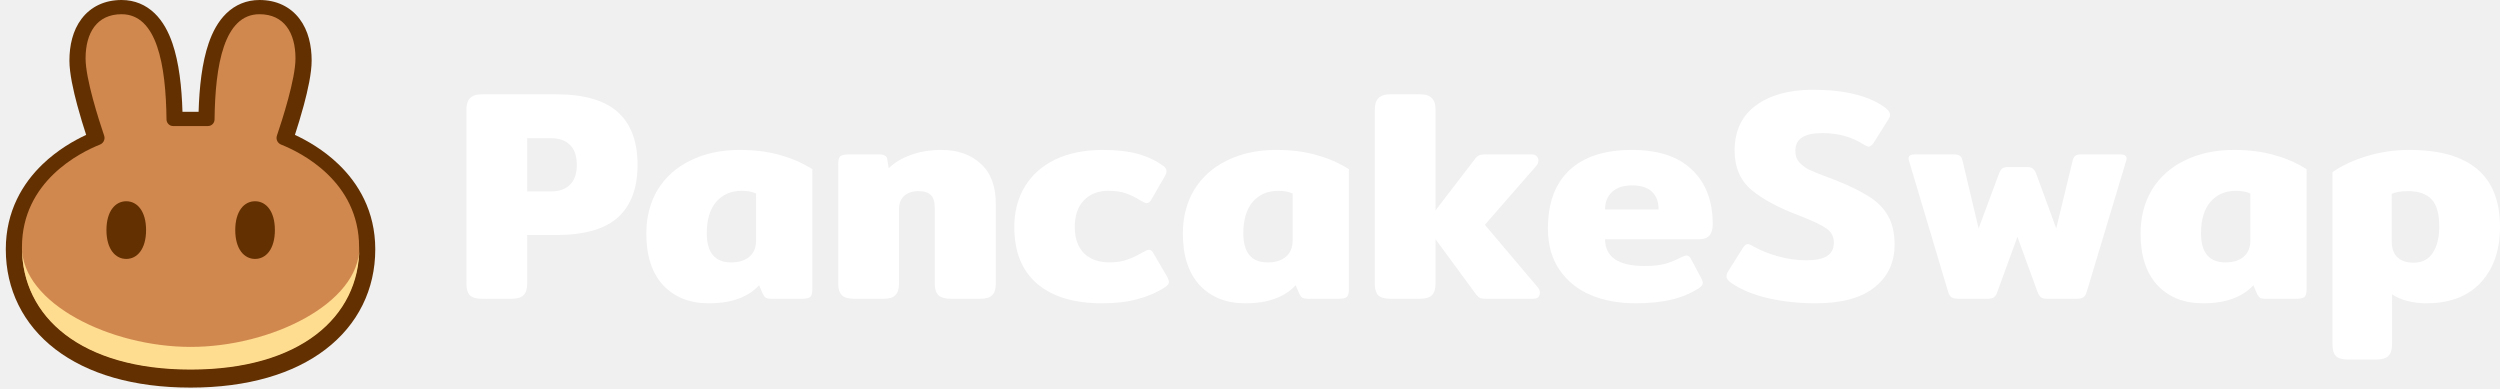
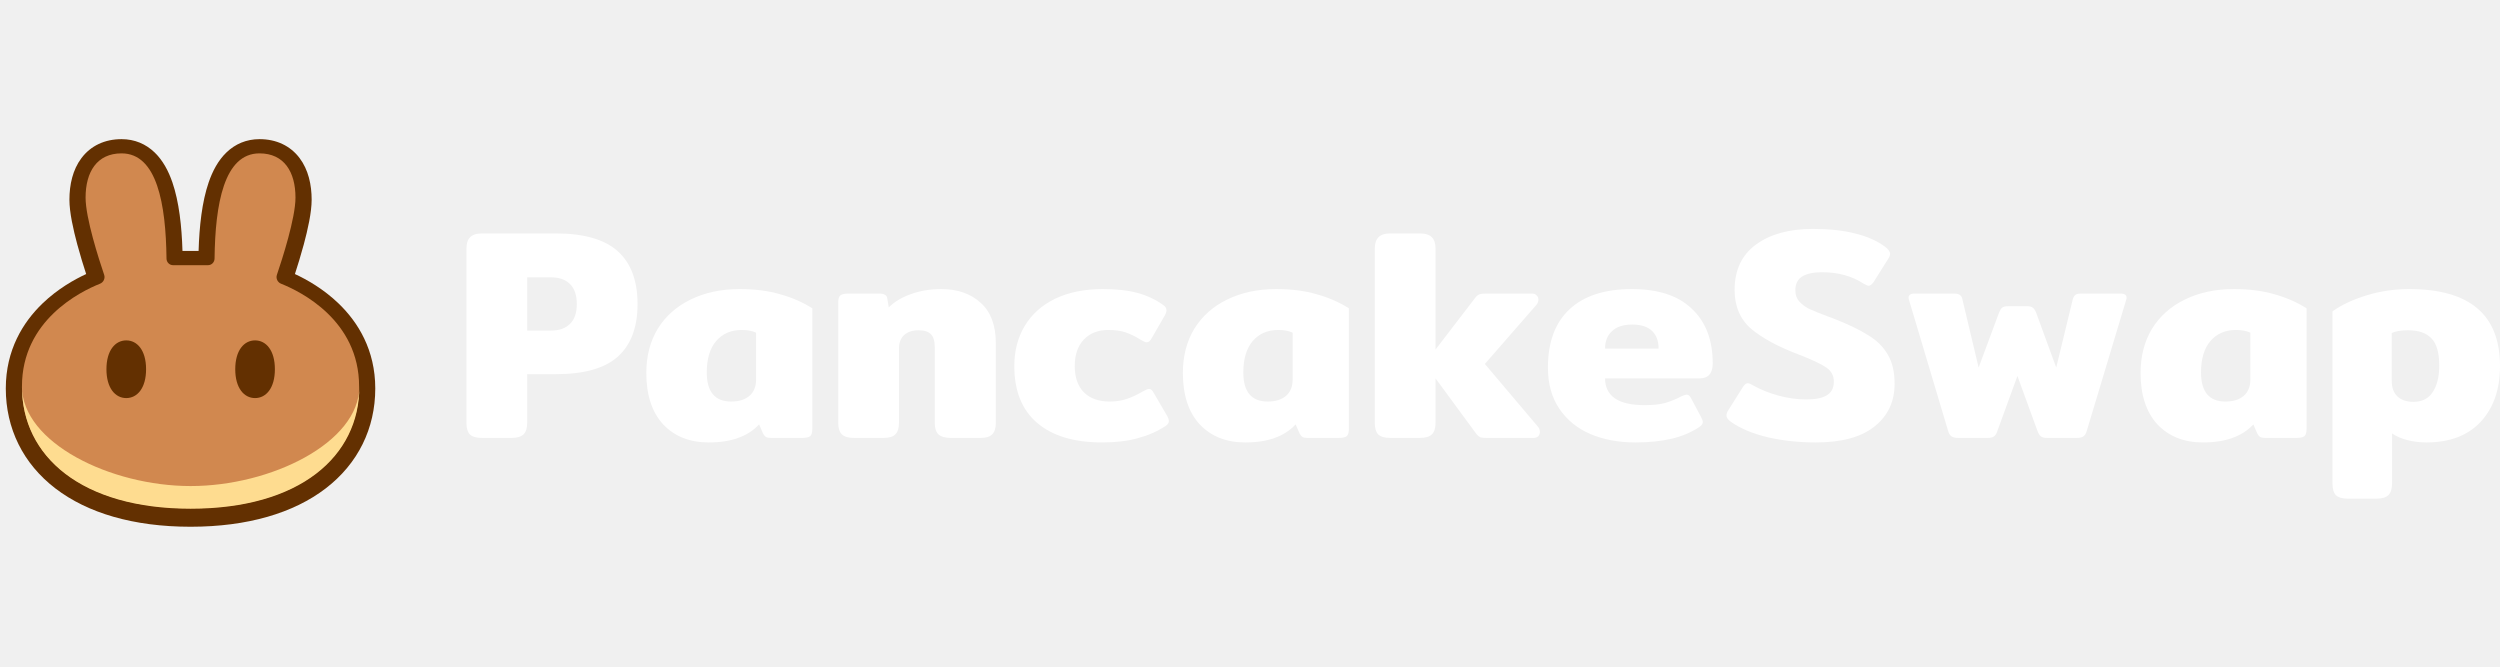
- <svg xmlns="http://www.w3.org/2000/svg" width="1281" height="199" viewBox="0 0 1281 199" fill="none">
+ <svg xmlns="http://www.w3.org/2000/svg" width="150px" height="40px" viewBox="0 0 1281 199" fill="none">
  <path d="M247.013 153.096C244.034 153.096 241.928 152.479 240.695 151.247C239.565 150.014 239 148.062 239 145.391V56.17C239 53.499 239.616 51.547 240.849 50.315C242.082 48.979 244.136 48.311 247.013 48.311H284.766C299.148 48.311 309.729 51.342 316.51 57.403C323.29 63.464 326.68 72.504 326.68 84.524C326.68 96.44 323.29 105.429 316.51 111.49C309.832 117.449 299.251 120.428 284.766 120.428H270.127V145.391C270.127 148.062 269.511 150.014 268.278 151.247C267.045 152.479 264.939 153.096 261.96 153.096H247.013ZM282.301 98.084C286.513 98.084 289.749 96.954 292.009 94.694C294.371 92.434 295.553 89.044 295.553 84.524C295.553 79.901 294.371 76.459 292.009 74.199C289.749 71.939 286.513 70.809 282.301 70.809H270.127V98.084H282.301Z" fill="white" />
  <path d="M363.071 155.407C353.415 155.407 345.659 152.325 339.803 146.162C334.05 139.895 331.174 131.112 331.174 119.811C331.174 111.182 333.126 103.631 337.029 97.159C341.036 90.688 346.635 85.705 353.826 82.212C361.12 78.617 369.492 76.819 378.943 76.819C386.751 76.819 393.634 77.692 399.592 79.439C405.653 81.082 411.2 83.496 416.234 86.681V148.319C416.234 150.271 415.875 151.555 415.155 152.171C414.436 152.788 412.998 153.096 410.841 153.096H395.123C393.993 153.096 393.12 152.942 392.504 152.633C391.887 152.223 391.374 151.606 390.963 150.784L388.959 146.162C385.98 149.346 382.385 151.658 378.173 153.096C374.064 154.637 369.03 155.407 363.071 155.407ZM374.629 134.45C378.635 134.45 381.768 133.474 384.028 131.523C386.288 129.571 387.418 126.797 387.418 123.201V99.163C385.467 98.238 383.001 97.776 380.022 97.776C374.577 97.776 370.211 99.676 366.924 103.477C363.739 107.278 362.147 112.62 362.147 119.503C362.147 129.468 366.307 134.45 374.629 134.45Z" fill="white" />
  <path d="M437.679 153.096C434.699 153.096 432.593 152.479 431.361 151.247C430.128 150.014 429.512 148.062 429.512 145.391V83.907C429.512 82.058 429.82 80.825 430.436 80.209C431.155 79.49 432.593 79.13 434.751 79.13H450.623C451.855 79.13 452.78 79.336 453.396 79.747C454.115 80.055 454.526 80.671 454.629 81.596L455.399 86.219C458.276 83.342 462.026 81.082 466.648 79.439C471.374 77.692 476.613 76.819 482.366 76.819C490.687 76.819 497.416 79.182 502.552 83.907C507.689 88.53 510.257 95.413 510.257 104.556V145.391C510.257 148.062 509.641 150.014 508.408 151.247C507.278 152.479 505.223 153.096 502.244 153.096H487.297C484.318 153.096 482.161 152.479 480.825 151.247C479.592 150.014 478.976 148.062 478.976 145.391V106.559C478.976 103.477 478.308 101.269 476.973 99.933C475.637 98.598 473.531 97.93 470.655 97.93C467.573 97.93 465.107 98.752 463.258 100.395C461.512 102.039 460.639 104.299 460.639 107.176V145.391C460.639 148.062 460.022 150.014 458.79 151.247C457.66 152.479 455.605 153.096 452.626 153.096H437.679Z" fill="white" />
  <path d="M564.725 155.407C550.343 155.407 539.248 152.068 531.44 145.391C523.633 138.714 519.729 129.006 519.729 116.267C519.729 108.46 521.527 101.577 525.122 95.618C528.718 89.66 533.906 85.037 540.686 81.75C547.569 78.463 555.685 76.819 565.033 76.819C572.121 76.819 578.08 77.487 582.908 78.822C587.839 80.158 592.205 82.212 596.006 84.986C597.136 85.705 597.701 86.63 597.701 87.76C597.701 88.582 597.29 89.66 596.468 90.996L590.15 101.936C589.431 103.375 588.558 104.094 587.531 104.094C586.914 104.094 585.938 103.683 584.603 102.861C581.829 101.115 579.21 99.83 576.744 99.009C574.381 98.187 571.402 97.776 567.807 97.776C562.67 97.776 558.51 99.419 555.325 102.707C552.243 105.994 550.702 110.514 550.702 116.267C550.702 122.123 552.294 126.643 555.479 129.827C558.664 132.909 563.03 134.45 568.577 134.45C571.864 134.45 574.844 133.988 577.515 133.063C580.186 132.139 582.908 130.855 585.682 129.211C587.12 128.389 588.147 127.978 588.764 127.978C589.688 127.978 590.51 128.697 591.229 130.136L598.163 142.001C598.677 143.028 598.934 143.85 598.934 144.466C598.934 145.391 598.317 146.264 597.085 147.086C592.77 149.86 588.044 151.914 582.908 153.25C577.874 154.688 571.813 155.407 564.725 155.407Z" fill="white" />
  <path d="M638.004 155.407C628.347 155.407 620.591 152.325 614.736 146.162C608.983 139.895 606.106 131.112 606.106 119.811C606.106 111.182 608.058 103.631 611.962 97.159C615.968 90.688 621.567 85.705 628.758 82.212C636.052 78.617 644.425 76.819 653.876 76.819C661.683 76.819 668.566 77.692 674.524 79.439C680.585 81.082 686.133 83.496 691.167 86.681V148.319C691.167 150.271 690.807 151.555 690.088 152.171C689.369 152.788 687.931 153.096 685.773 153.096H670.056C668.926 153.096 668.052 152.942 667.436 152.633C666.82 152.223 666.306 151.606 665.895 150.784L663.892 146.162C660.913 149.346 657.317 151.658 653.105 153.096C648.996 154.637 643.962 155.407 638.004 155.407ZM649.561 134.45C653.568 134.45 656.701 133.474 658.961 131.523C661.221 129.571 662.351 126.797 662.351 123.201V99.163C660.399 98.238 657.934 97.776 654.954 97.776C649.51 97.776 645.144 99.676 641.856 103.477C638.672 107.278 637.079 112.62 637.079 119.503C637.079 129.468 641.24 134.45 649.561 134.45Z" fill="white" />
  <path d="M787.963 147.24C788.682 148.062 789.042 148.987 789.042 150.014C789.042 150.938 788.734 151.709 788.117 152.325C787.501 152.839 786.679 153.096 785.652 153.096H761.767C760.329 153.096 759.25 152.993 758.531 152.788C757.915 152.479 757.247 151.914 756.528 151.093L735.571 122.585V145.391C735.571 148.062 734.955 150.014 733.722 151.247C732.489 152.479 730.383 153.096 727.404 153.096H712.457C709.478 153.096 707.372 152.479 706.139 151.247C705.009 150.014 704.444 148.062 704.444 145.391V56.17C704.444 53.499 705.06 51.547 706.293 50.315C707.526 48.979 709.581 48.311 712.457 48.311H727.404C730.383 48.311 732.489 48.979 733.722 50.315C734.955 51.547 735.571 53.499 735.571 56.17V107.792L755.912 81.288C756.528 80.466 757.196 79.901 757.915 79.593C758.634 79.284 759.713 79.13 761.151 79.13H785.036C786.063 79.13 786.833 79.439 787.347 80.055C787.963 80.569 788.272 81.288 788.272 82.212C788.272 83.24 787.912 84.164 787.193 84.986L760.843 115.189L787.963 147.24Z" fill="white" />
  <path d="M837.998 155.407C829.369 155.407 821.664 153.969 814.884 151.093C808.207 148.216 802.916 143.901 799.012 138.149C795.109 132.396 793.157 125.359 793.157 117.038C793.157 103.991 796.855 94.026 804.252 87.143C811.648 80.26 822.281 76.819 836.149 76.819C849.71 76.819 859.983 80.209 866.968 86.989C874.057 93.667 877.601 102.964 877.601 114.88C877.601 120.017 875.341 122.585 870.821 122.585H822.435C822.435 127.002 824.078 130.393 827.366 132.755C830.756 135.118 835.841 136.299 842.621 136.299C846.833 136.299 850.326 135.94 853.1 135.221C855.976 134.399 858.853 133.218 861.729 131.677C862.962 131.163 863.784 130.906 864.194 130.906C865.119 130.906 865.889 131.523 866.506 132.755L871.745 142.617C872.259 143.645 872.516 144.415 872.516 144.929C872.516 145.853 871.899 146.727 870.666 147.548C866.455 150.322 861.678 152.325 856.336 153.558C850.994 154.791 844.881 155.407 837.998 155.407ZM849.864 107.33C849.864 103.426 848.734 100.395 846.474 98.238C844.214 96.081 840.823 95.002 836.303 95.002C831.783 95.002 828.342 96.132 825.979 98.392C823.616 100.55 822.435 103.529 822.435 107.33H849.864Z" fill="white" />
  <path d="M930.417 155.407C921.787 155.407 913.62 154.534 905.916 152.788C898.211 150.938 891.996 148.37 887.27 145.083C885.524 143.953 884.651 142.771 884.651 141.539C884.651 140.717 884.959 139.844 885.575 138.919L893.126 126.9C893.948 125.667 894.769 125.051 895.591 125.051C896.105 125.051 896.978 125.41 898.211 126.129C902.012 128.287 906.326 130.033 911.155 131.368C915.983 132.704 920.76 133.372 925.486 133.372C930.314 133.372 933.858 132.653 936.118 131.214C938.481 129.776 939.662 127.465 939.662 124.28C939.662 121.198 938.378 118.784 935.81 117.038C933.344 115.291 928.67 113.083 921.787 110.412C911.412 106.508 903.296 102.142 897.44 97.314C891.687 92.382 888.811 85.705 888.811 77.281C888.811 67.111 892.458 59.355 899.752 54.013C907.046 48.671 916.753 46 928.876 46C937.299 46 944.491 46.77 950.449 48.311C956.51 49.75 961.646 52.01 965.858 55.092C967.605 56.427 968.478 57.66 968.478 58.79C968.478 59.509 968.17 60.331 967.553 61.255L960.003 73.275C959.078 74.507 958.256 75.124 957.537 75.124C957.024 75.124 956.15 74.764 954.918 74.045C948.959 70.141 941.871 68.19 933.653 68.19C929.235 68.19 925.845 68.909 923.482 70.347C921.12 71.785 919.938 74.148 919.938 77.435C919.938 79.695 920.555 81.544 921.787 82.983C923.02 84.421 924.664 85.705 926.718 86.835C928.876 87.862 932.163 89.198 936.58 90.841L939.508 91.92C947.11 94.899 953.069 97.776 957.383 100.55C961.801 103.22 965.139 106.559 967.399 110.566C969.659 114.469 970.789 119.4 970.789 125.359C970.789 134.502 967.348 141.796 960.465 147.24C953.685 152.685 943.669 155.407 930.417 155.407Z" fill="white" />
  <path d="M1003.53 153.096C1001.99 153.096 1000.81 152.839 999.986 152.325C999.164 151.812 998.547 150.784 998.136 149.243L978.258 82.674C978.053 82.058 977.95 81.596 977.95 81.288C977.95 79.85 978.977 79.13 981.032 79.13H1001.37C1002.71 79.13 1003.68 79.387 1004.3 79.901C1004.92 80.312 1005.33 81.031 1005.53 82.058L1013.85 117.038L1024.33 88.838C1024.85 87.606 1025.36 86.784 1025.87 86.373C1026.49 85.859 1027.52 85.602 1028.96 85.602H1038.66C1040.1 85.602 1041.08 85.859 1041.59 86.373C1042.21 86.784 1042.77 87.606 1043.29 88.838L1053.61 117.038L1062.09 82.058C1062.39 81.031 1062.8 80.312 1063.32 79.901C1063.83 79.387 1064.76 79.13 1066.09 79.13H1086.59C1088.64 79.13 1089.67 79.85 1089.67 81.288C1089.67 81.596 1089.57 82.058 1089.36 82.674L1069.33 149.243C1068.92 150.784 1068.3 151.812 1067.48 152.325C1066.76 152.839 1065.63 153.096 1064.09 153.096H1048.99C1047.55 153.096 1046.47 152.839 1045.75 152.325C1045.03 151.709 1044.42 150.682 1043.9 149.243L1033.73 121.352L1023.56 149.243C1023.15 150.682 1022.53 151.709 1021.71 152.325C1020.99 152.839 1019.92 153.096 1018.48 153.096H1003.53Z" fill="white" />
  <path d="M1128.73 155.407C1119.07 155.407 1111.32 152.325 1105.46 146.162C1099.71 139.895 1096.83 131.112 1096.83 119.811C1096.83 111.182 1098.78 103.631 1102.69 97.159C1106.69 90.688 1112.29 85.705 1119.48 82.212C1126.78 78.617 1135.15 76.819 1144.6 76.819C1152.41 76.819 1159.29 77.692 1165.25 79.439C1171.31 81.082 1176.86 83.496 1181.89 86.681V148.319C1181.89 150.271 1181.53 151.555 1180.81 152.171C1180.09 152.788 1178.66 153.096 1176.5 153.096H1160.78C1159.65 153.096 1158.78 152.942 1158.16 152.633C1157.54 152.223 1157.03 151.606 1156.62 150.784L1154.62 146.162C1151.64 149.346 1148.04 151.658 1143.83 153.096C1139.72 154.637 1134.69 155.407 1128.73 155.407ZM1140.29 134.45C1144.29 134.45 1147.43 133.474 1149.69 131.523C1151.95 129.571 1153.08 126.797 1153.08 123.201V99.163C1151.12 98.238 1148.66 97.776 1145.68 97.776C1140.23 97.776 1135.87 99.676 1132.58 103.477C1129.4 107.278 1127.8 112.62 1127.8 119.503C1127.8 129.468 1131.97 134.45 1140.29 134.45Z" fill="white" />
  <path d="M1203.18 184.223C1200.2 184.223 1198.1 183.607 1196.86 182.374C1195.73 181.141 1195.17 179.189 1195.17 176.518V88.222C1199.79 84.935 1205.6 82.212 1212.58 80.055C1219.57 77.898 1226.86 76.819 1234.46 76.819C1265.49 76.819 1281 89.968 1281 116.267C1281 128.184 1277.71 137.686 1271.14 144.775C1264.56 151.863 1255.27 155.407 1243.25 155.407C1239.86 155.407 1236.57 154.996 1233.38 154.174C1230.3 153.353 1227.73 152.223 1225.68 150.784V176.518C1225.68 179.189 1225.06 181.141 1223.83 182.374C1222.6 183.607 1220.49 184.223 1217.51 184.223H1203.18ZM1236.62 134.604C1241.04 134.604 1244.33 132.961 1246.48 129.673C1248.74 126.283 1249.87 121.763 1249.87 116.113C1249.87 109.436 1248.54 104.761 1245.87 102.09C1243.3 99.317 1239.29 97.93 1233.85 97.93C1230.35 97.93 1227.58 98.392 1225.53 99.317V123.818C1225.53 127.311 1226.5 129.982 1228.45 131.831C1230.41 133.68 1233.13 134.604 1236.62 134.604Z" fill="white" />
  <path fill-rule="evenodd" clip-rule="evenodd" d="M97.556 198.607C68.364 198.585 44.848 191.58 28.418 178.998C11.79 166.265 2.97 148.195 2.97 127.748C2.97 108.047 11.771 93.841 21.73 84.239C29.535 76.713 38.147 71.894 44.144 69.121C42.788 64.959 41.096 59.511 39.582 53.883C37.557 46.353 35.57 37.517 35.57 31.043C35.57 23.38 37.24 15.683 41.745 9.703C46.505 3.385 53.671 0 62.291 0C69.028 0 74.748 2.499 79.225 6.81C83.506 10.931 86.355 16.403 88.322 22.108C91.778 32.133 93.124 44.726 93.501 57.294H101.758C102.136 44.726 103.481 32.133 106.938 22.108C108.905 16.403 111.753 10.931 116.034 6.81C120.512 2.499 126.231 0 132.968 0C141.589 0 148.754 3.385 153.514 9.703C158.019 15.683 159.69 23.38 159.69 31.043C159.69 37.517 157.702 46.353 155.677 53.883C154.163 59.511 152.471 64.959 151.115 69.121C157.112 71.894 165.725 76.713 173.529 84.239C183.488 93.841 192.289 108.047 192.289 127.748C192.289 148.195 183.469 166.265 166.841 178.998C150.411 191.58 126.895 198.585 97.703 198.607H97.556Z" fill="#633001" />
  <path d="M62.29 7.288C49.665 7.288 43.853 16.804 43.853 29.963C43.853 40.423 50.606 61.371 53.376 69.526C54 71.361 53.02 73.37 51.234 74.081C41.115 78.112 11.253 92.87 11.253 126.669C11.253 162.272 41.6 189.117 97.562 189.16C97.585 189.16 97.607 189.159 97.629 189.159C97.651 189.159 97.674 189.16 97.696 189.16C153.658 189.117 184.005 162.272 184.005 126.669C184.005 92.87 154.143 78.112 144.024 74.081C142.238 73.37 141.259 71.361 141.882 69.526C144.653 61.371 151.406 40.423 151.406 29.963C151.406 16.804 145.594 7.288 132.968 7.288C114.794 7.288 110.263 33.295 109.94 61.208C109.919 63.071 108.427 64.583 106.583 64.583H88.676C86.831 64.583 85.34 63.071 85.318 61.208C84.995 33.295 80.465 7.288 62.29 7.288Z" fill="#D1884F" />
  <path d="M97.696 177.755C56.578 177.755 11.324 155.52 11.253 126.737C11.253 126.781 11.253 126.826 11.253 126.871C11.253 162.503 41.648 189.362 97.696 189.362C153.744 189.362 184.139 162.503 184.139 126.871C184.139 126.826 184.139 126.781 184.139 126.737C184.068 155.52 138.814 177.755 97.696 177.755Z" fill="#FEDC90" />
  <path d="M74.85 117.896C74.85 127.614 70.303 132.675 64.696 132.675C59.088 132.675 54.541 127.614 54.541 117.896C54.541 108.178 59.088 103.117 64.696 103.117C70.303 103.117 74.85 108.178 74.85 117.896Z" fill="#633001" />
  <path d="M140.851 117.896C140.851 127.614 136.305 132.675 130.697 132.675C125.089 132.675 120.543 127.614 120.543 117.896C120.543 108.178 125.089 103.117 130.697 103.117C136.305 103.117 140.851 108.178 140.851 117.896Z" fill="#633001" />
</svg>
